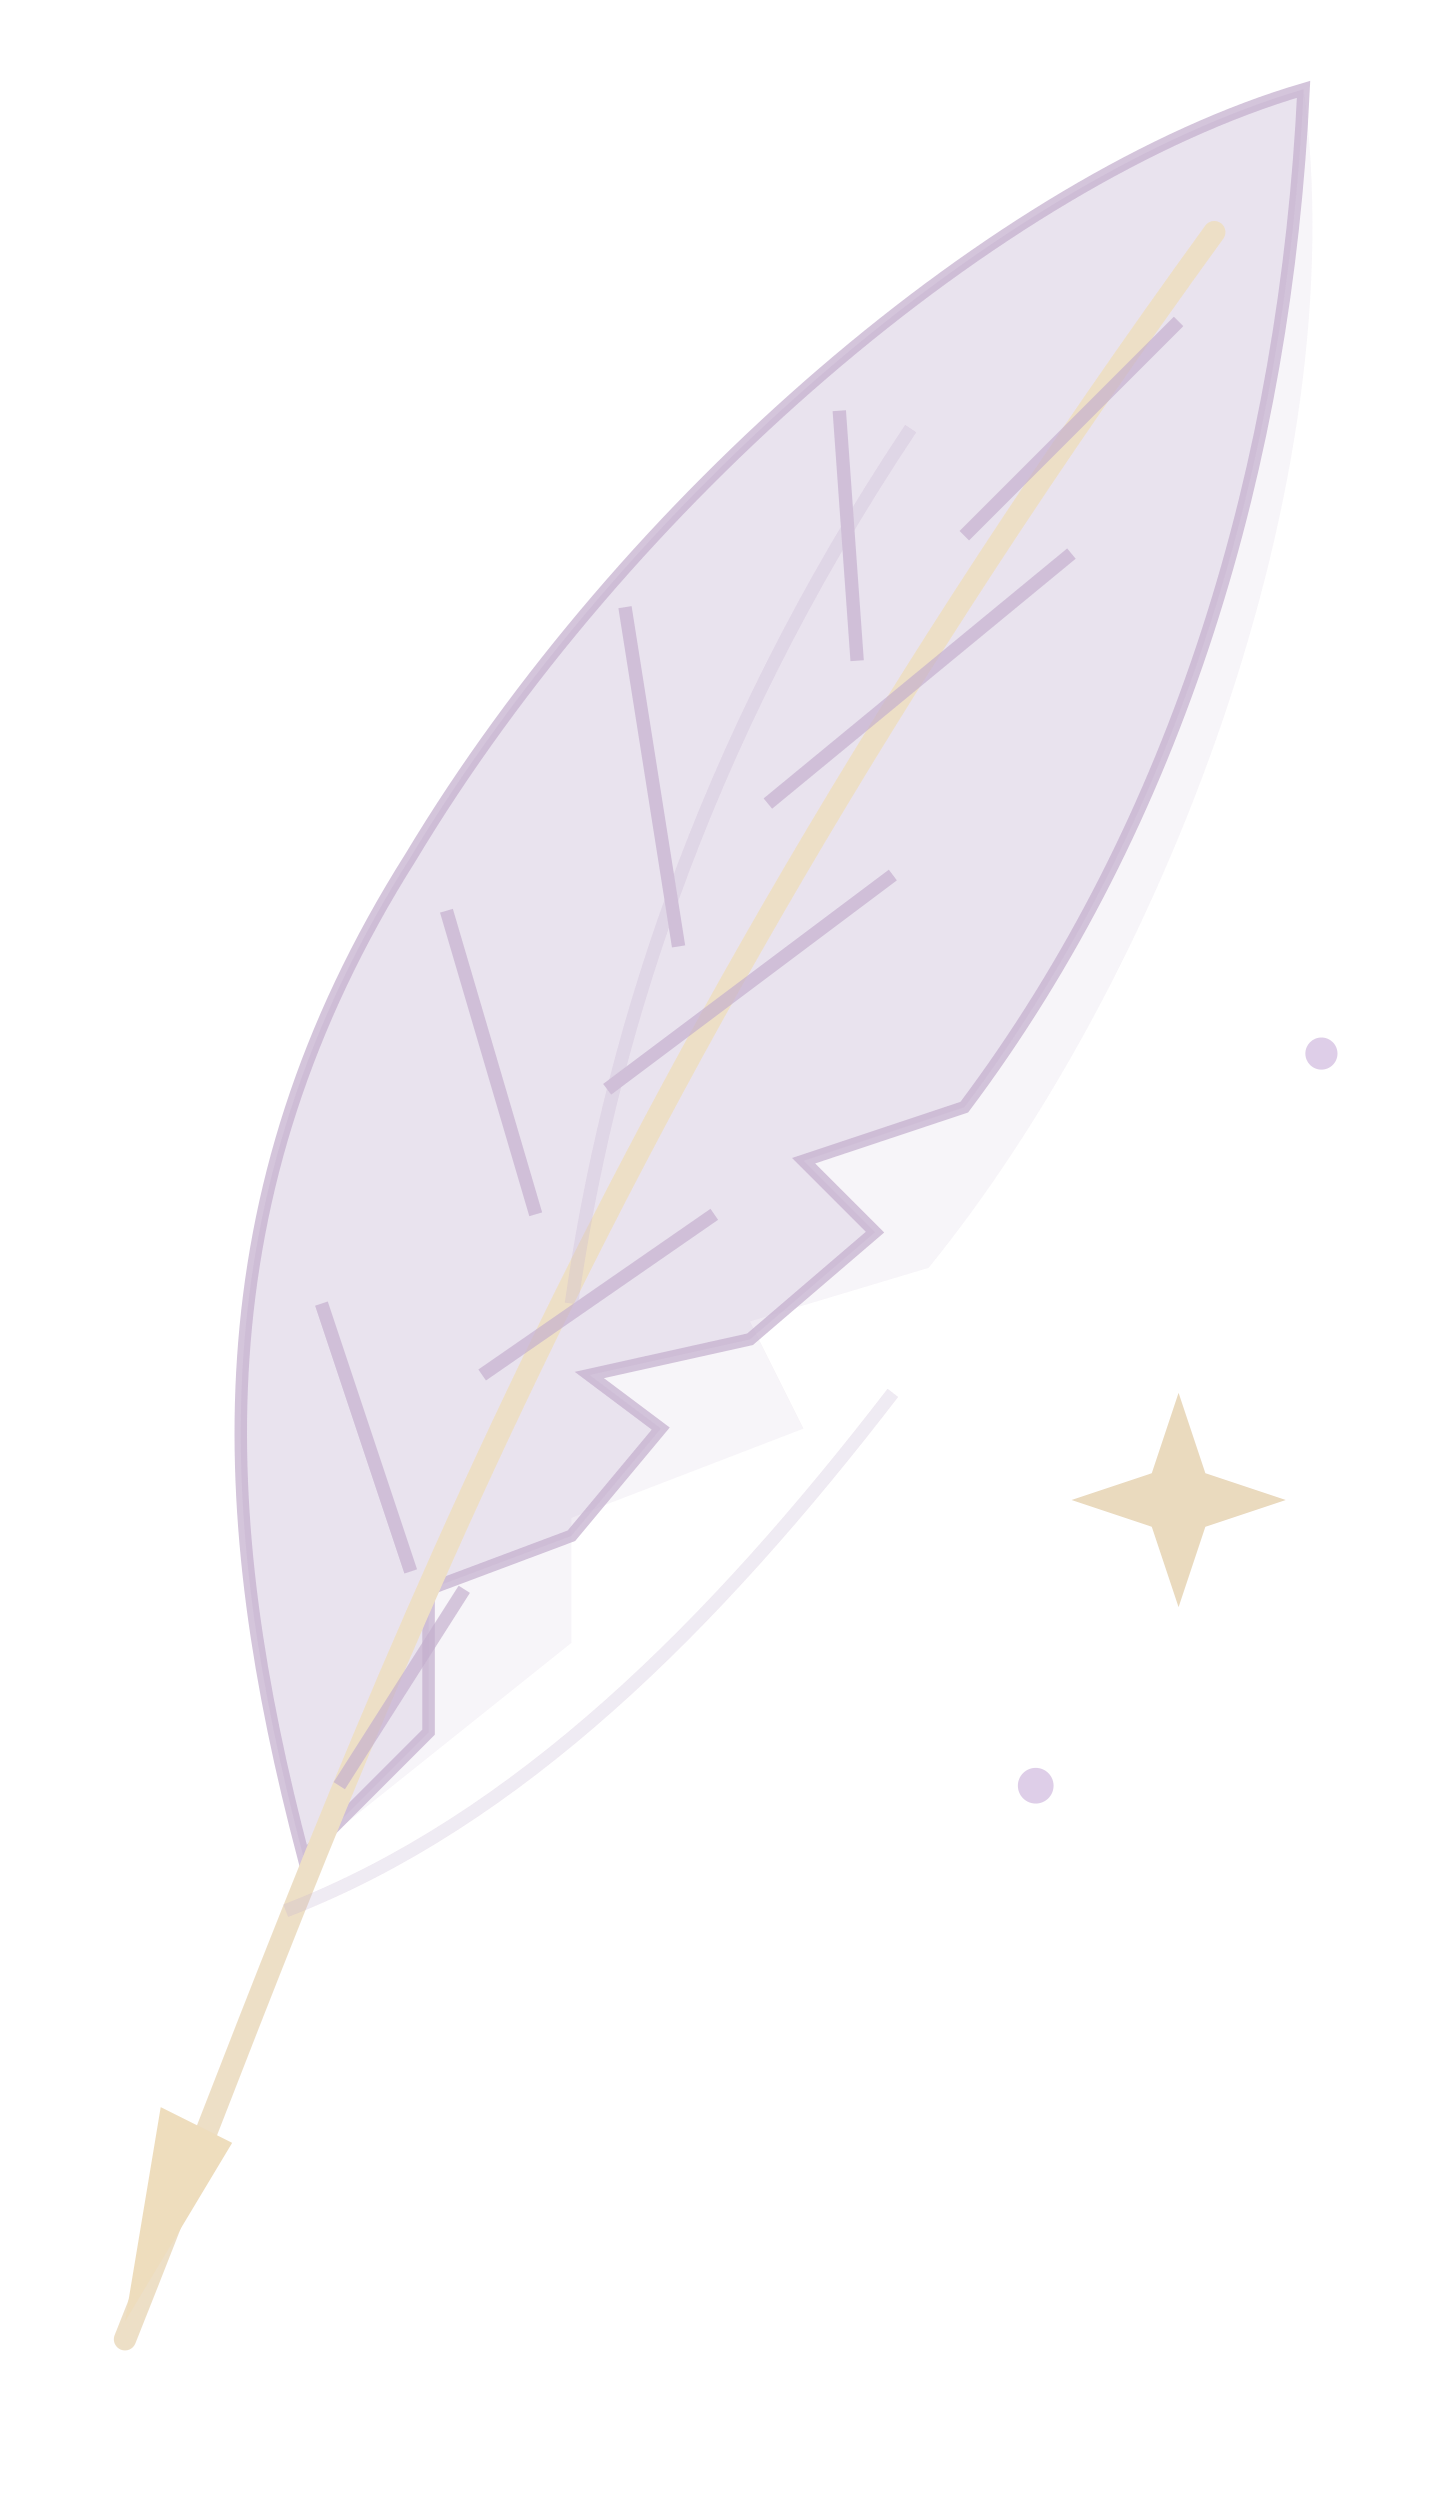
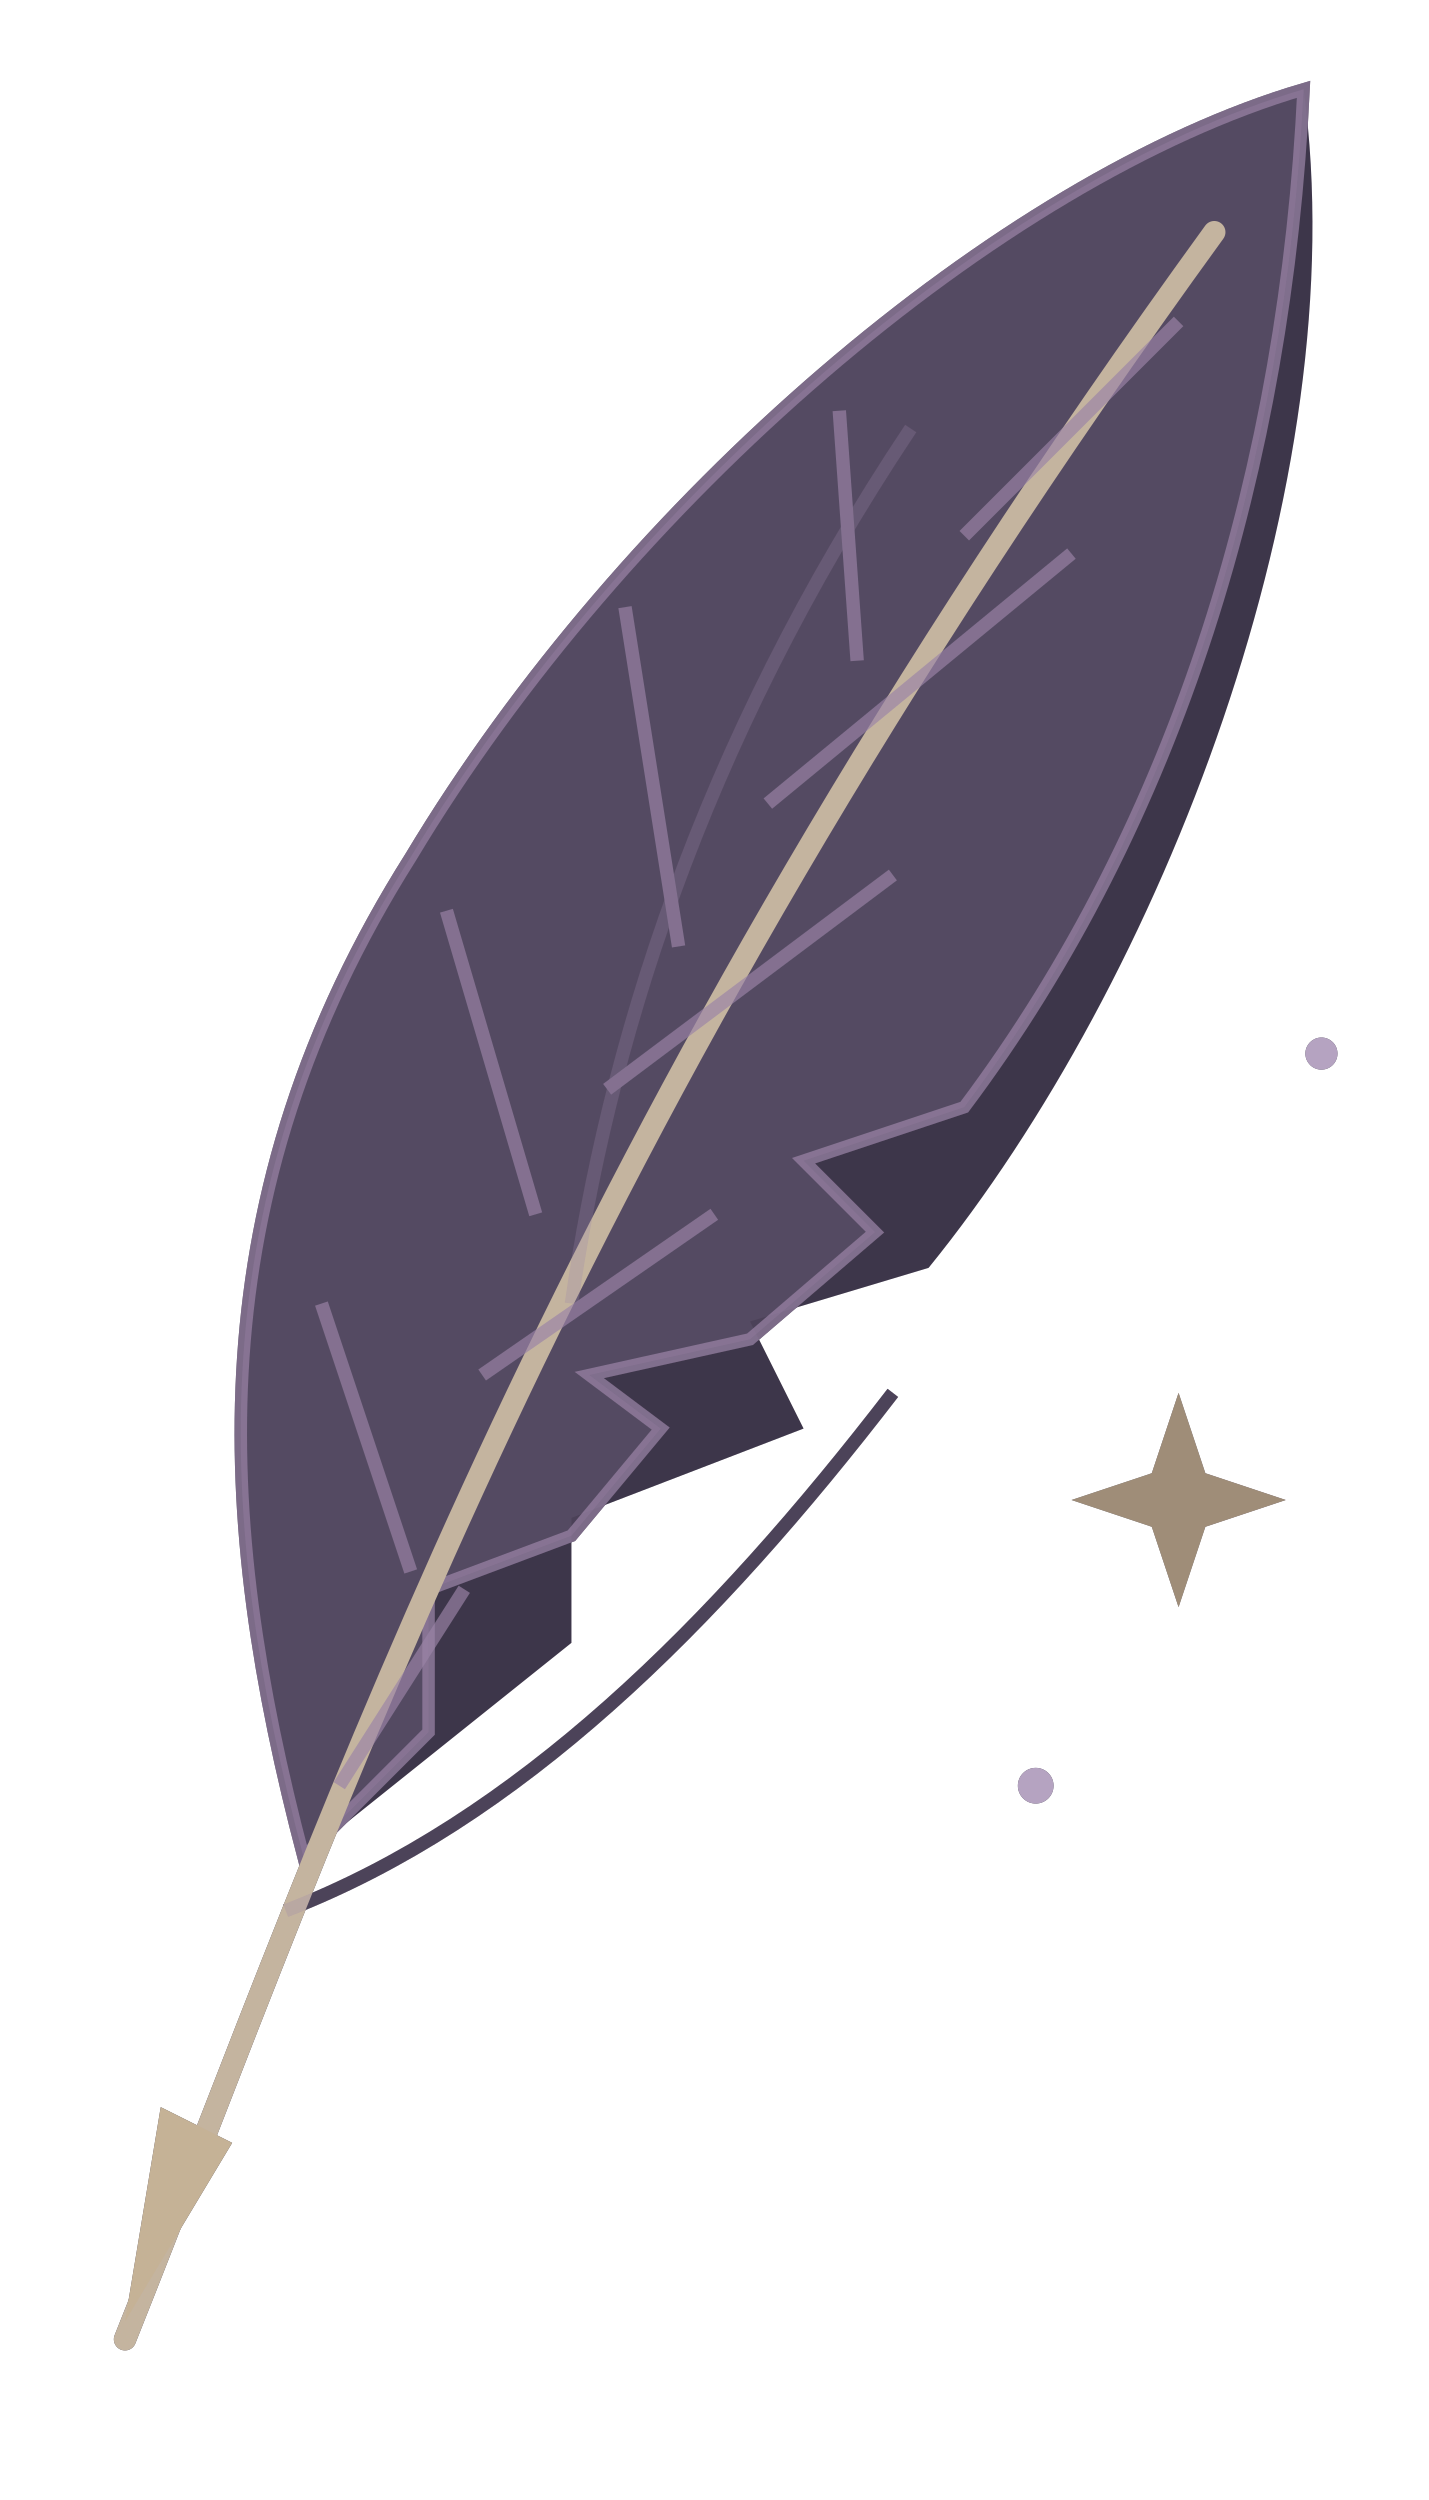
- <svg xmlns="http://www.w3.org/2000/svg" width="80" height="140" viewBox="0 0 80 140" color="#b49ac1" opacity=".8">
-   <path d="M17 104C12 85 11 67 23 48 35 28 56 10 73 5 76 27 65 55 52 71L42 74 45 80 32 85 32 92Z" fill="currentColor" fill-opacity=".13" />
-   <path d="M17 104C12 85 11 67 23 48 35 28 56 10 73 5 72 26 66 46 54 62L45 65 49 69 42 75 33 77 37 80 32 86 24 89 24 97Z" fill="currentColor" fill-opacity=".26" stroke="currentColor" stroke-opacity=".72" stroke-width=".7" />
-   <path d="M7 131C19 101 31 64 68 13" fill="none" stroke="#e9d7b8" stroke-width="1.25" stroke-linecap="round" />
-   <g fill="none" stroke="currentColor" stroke-width=".75" opacity=".67">
-     <path d="m19 100 7-11M23 88l-5-15m9 4 13-9m-10 0-5-17m9 10 16-12m-12 4-3-19m8 11 17-14m-12 6-1-14m7 7 12-12" />
-     <path d="M16 107c13-5 24-16 34-29M51 24c-12 18-17 35-19 49" opacity=".4" />
+ <svg xmlns="http://www.w3.org/2000/svg" width="80" height="140" viewBox="0 0 80 140" color="#b49ac1">
+   <g>
+     <path d="M17 104C12 85 11 67 23 48 35 28 56 10 73 5 76 27 65 55 52 71L42 74 45 80 32 85 32 92Z" fill="#302a3c" />
+     <path d="M17 104C12 85 11 67 23 48 35 28 56 10 73 5 72 26 66 46 54 62L45 65 49 69 42 75 33 77 37 80 32 86 24 89 24 97Z" fill="#302a3c" stroke="#302a3c" stroke-width=".7" />
+     <path d="M7 131C19 101 31 64 68 13" fill="none" stroke="#302a3c" stroke-width="1.25" stroke-linecap="round" />
+     <g fill="none" stroke="#302a3c" stroke-width=".75">
+       <path d="m19 100 7-11M23 88l-5-15m9 4 13-9m-10 0-5-17m9 10 16-12m-12 4-3-19m8 11 17-14m-12 6-1-14m7 7 12-12" />
+       <path d="M16 107c13-5 24-16 34-29M51 24c-12 18-17 35-19 49" />
+     </g>
+     <path d="m7 130 2-12 4 2Z" fill="#302a3c" />
+     <path d="m66 78 1.5 4.5L72 84l-4.5 1.5L66 90l-1.5-4.5L60 84l4.5-1.5Z" fill="#302a3c" />
+     <circle cx="58" cy="100" r="1" fill="#302a3c" />
+     <circle cx="74" cy="59" r=".9" fill="#302a3c" />
  </g>
-   <path d="m7 130 2-12 4 2Z" fill="#ead4ac" />
-   <path d="m66 78 1.5 4.5L72 84l-4.5 1.5L66 90l-1.5-4.5L60 84l4.5-1.5Z" fill="#ddc499" opacity=".8" />
-   <circle cx="58" cy="100" r="1" fill="#d6c2e2" />
-   <circle cx="74" cy="59" r=".9" fill="#d6c2e2" />
+   <g opacity=".8">
+     <path d="M17 104C12 85 11 67 23 48 35 28 56 10 73 5 76 27 65 55 52 71L42 74 45 80 32 85 32 92Z" fill="currentColor" fill-opacity=".13" />
+     <path d="M17 104C12 85 11 67 23 48 35 28 56 10 73 5 72 26 66 46 54 62L45 65 49 69 42 75 33 77 37 80 32 86 24 89 24 97Z" fill="currentColor" fill-opacity=".26" stroke="currentColor" stroke-opacity=".72" stroke-width=".7" />
+     <path d="M7 131C19 101 31 64 68 13" fill="none" stroke="#e9d7b8" stroke-width="1.25" stroke-linecap="round" />
+     <g fill="none" stroke="currentColor" stroke-width=".75" opacity=".67">
+       <path d="m19 100 7-11M23 88l-5-15m9 4 13-9m-10 0-5-17m9 10 16-12m-12 4-3-19m8 11 17-14m-12 6-1-14m7 7 12-12" />
+       <path d="M16 107c13-5 24-16 34-29M51 24c-12 18-17 35-19 49" opacity=".4" />
+     </g>
+     <path d="m7 130 2-12 4 2Z" fill="#ead4ac" />
+     <path d="m66 78 1.5 4.5L72 84l-4.5 1.5L66 90l-1.5-4.5L60 84l4.5-1.5Z" fill="#ddc499" opacity=".8" />
+     <circle cx="58" cy="100" r="1" fill="#d6c2e2" />
+     <circle cx="74" cy="59" r=".9" fill="#d6c2e2" />
+   </g>
</svg>
